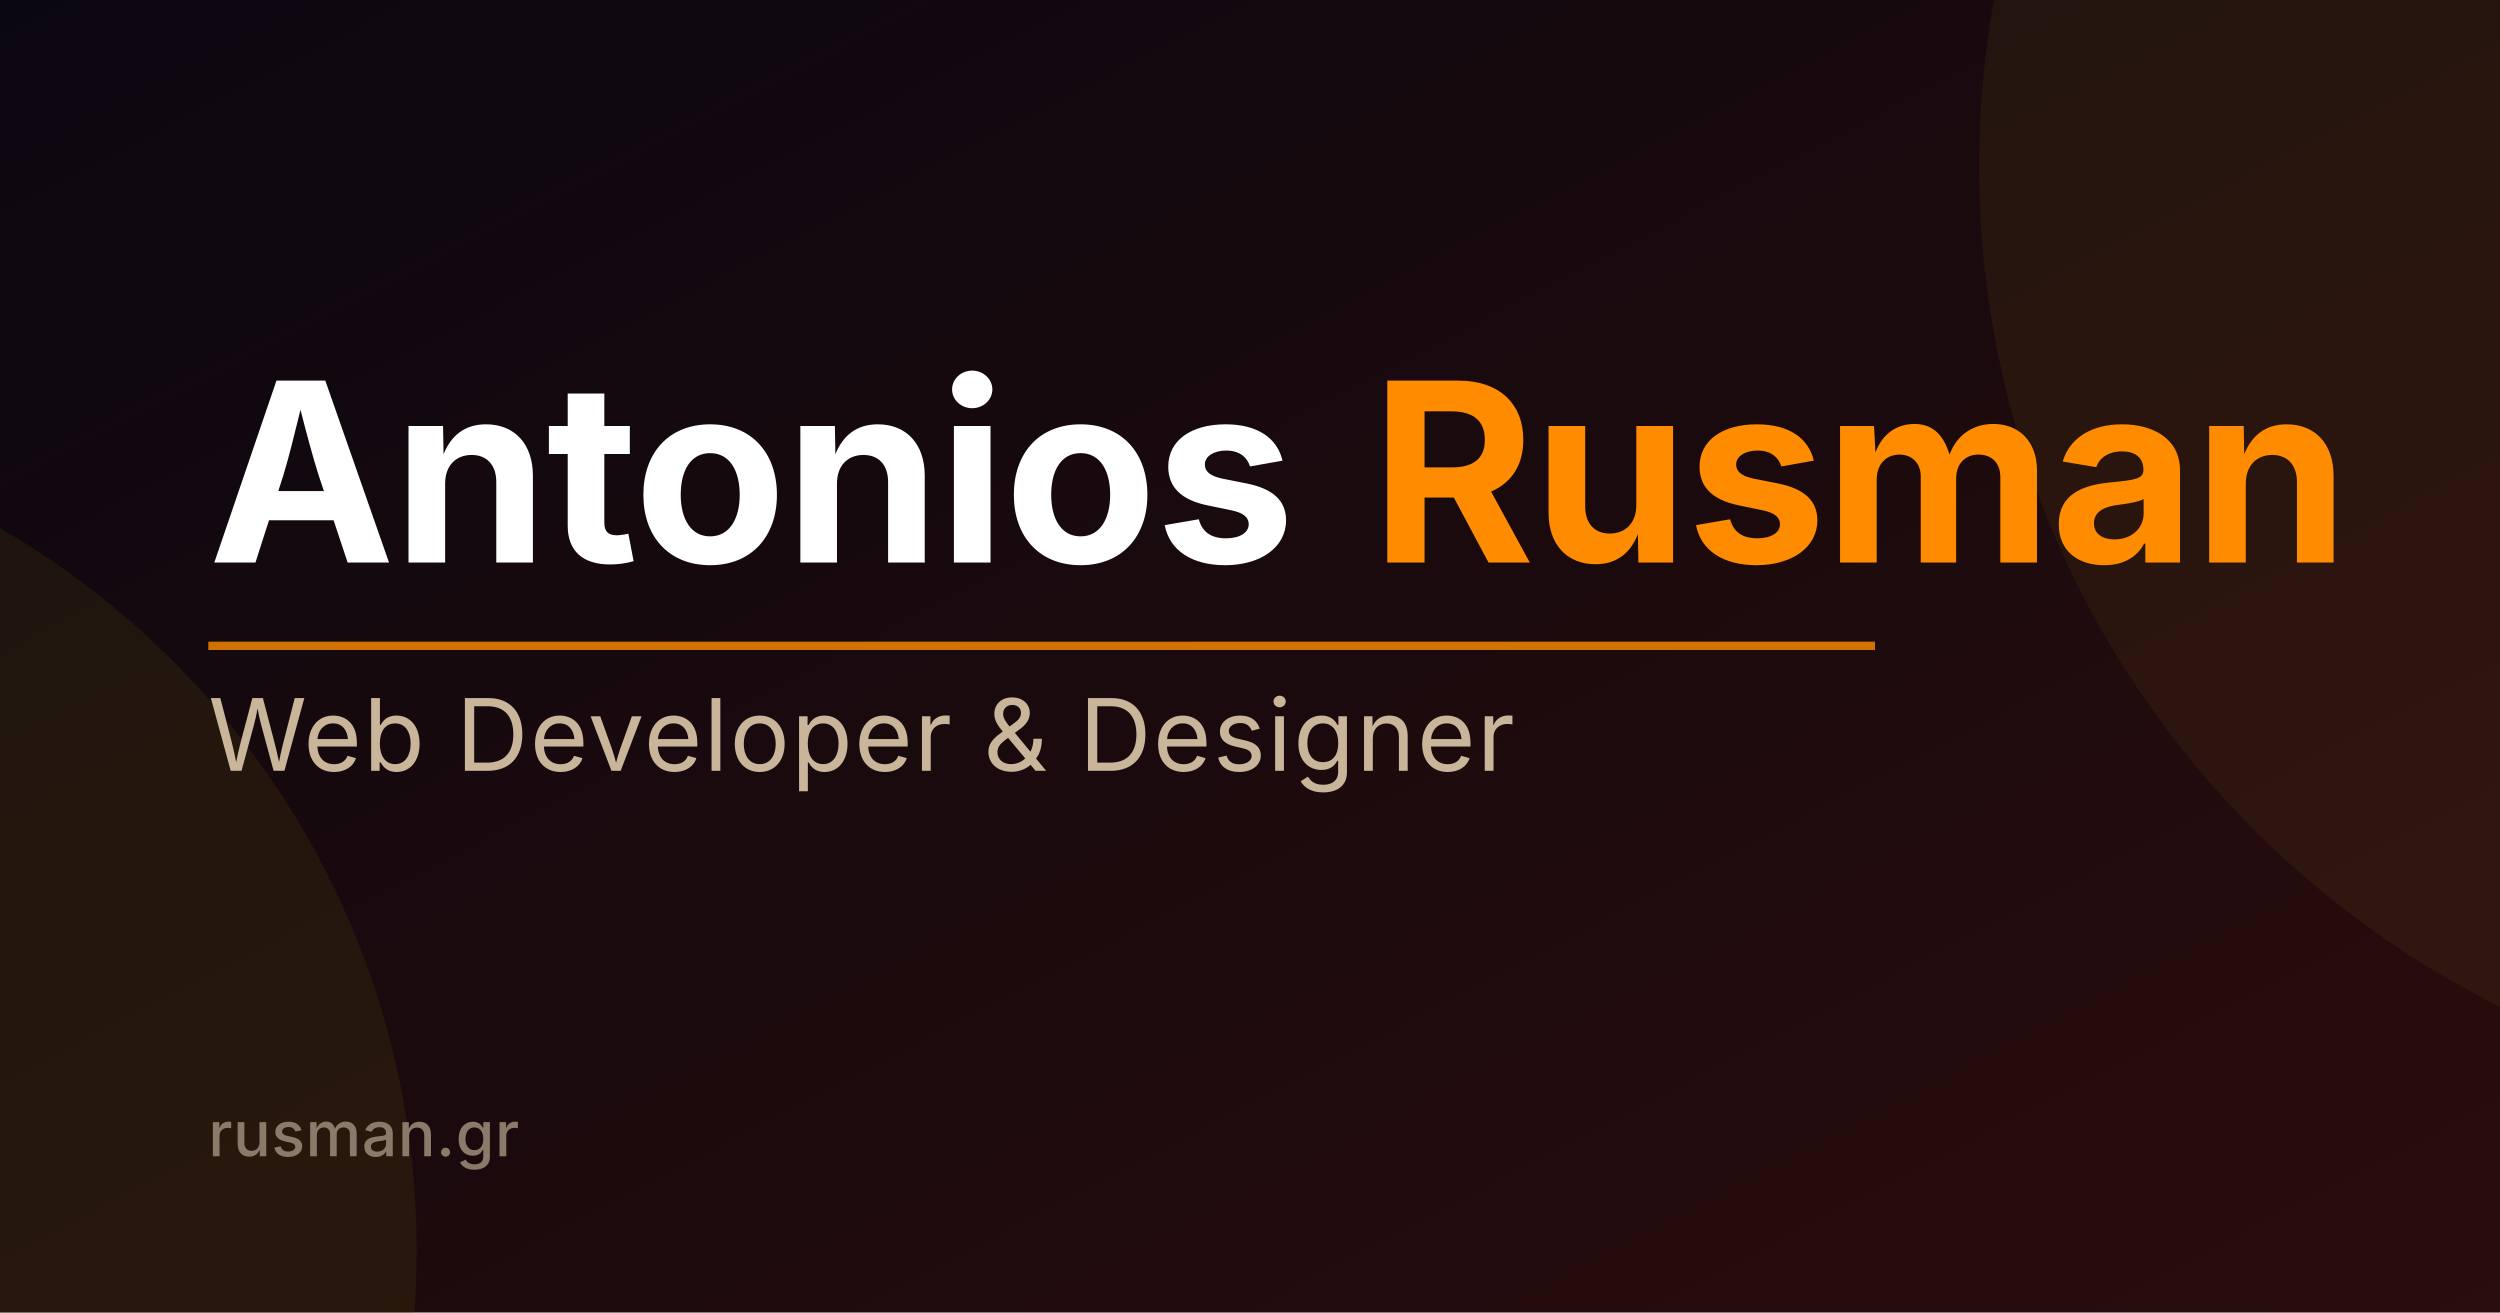
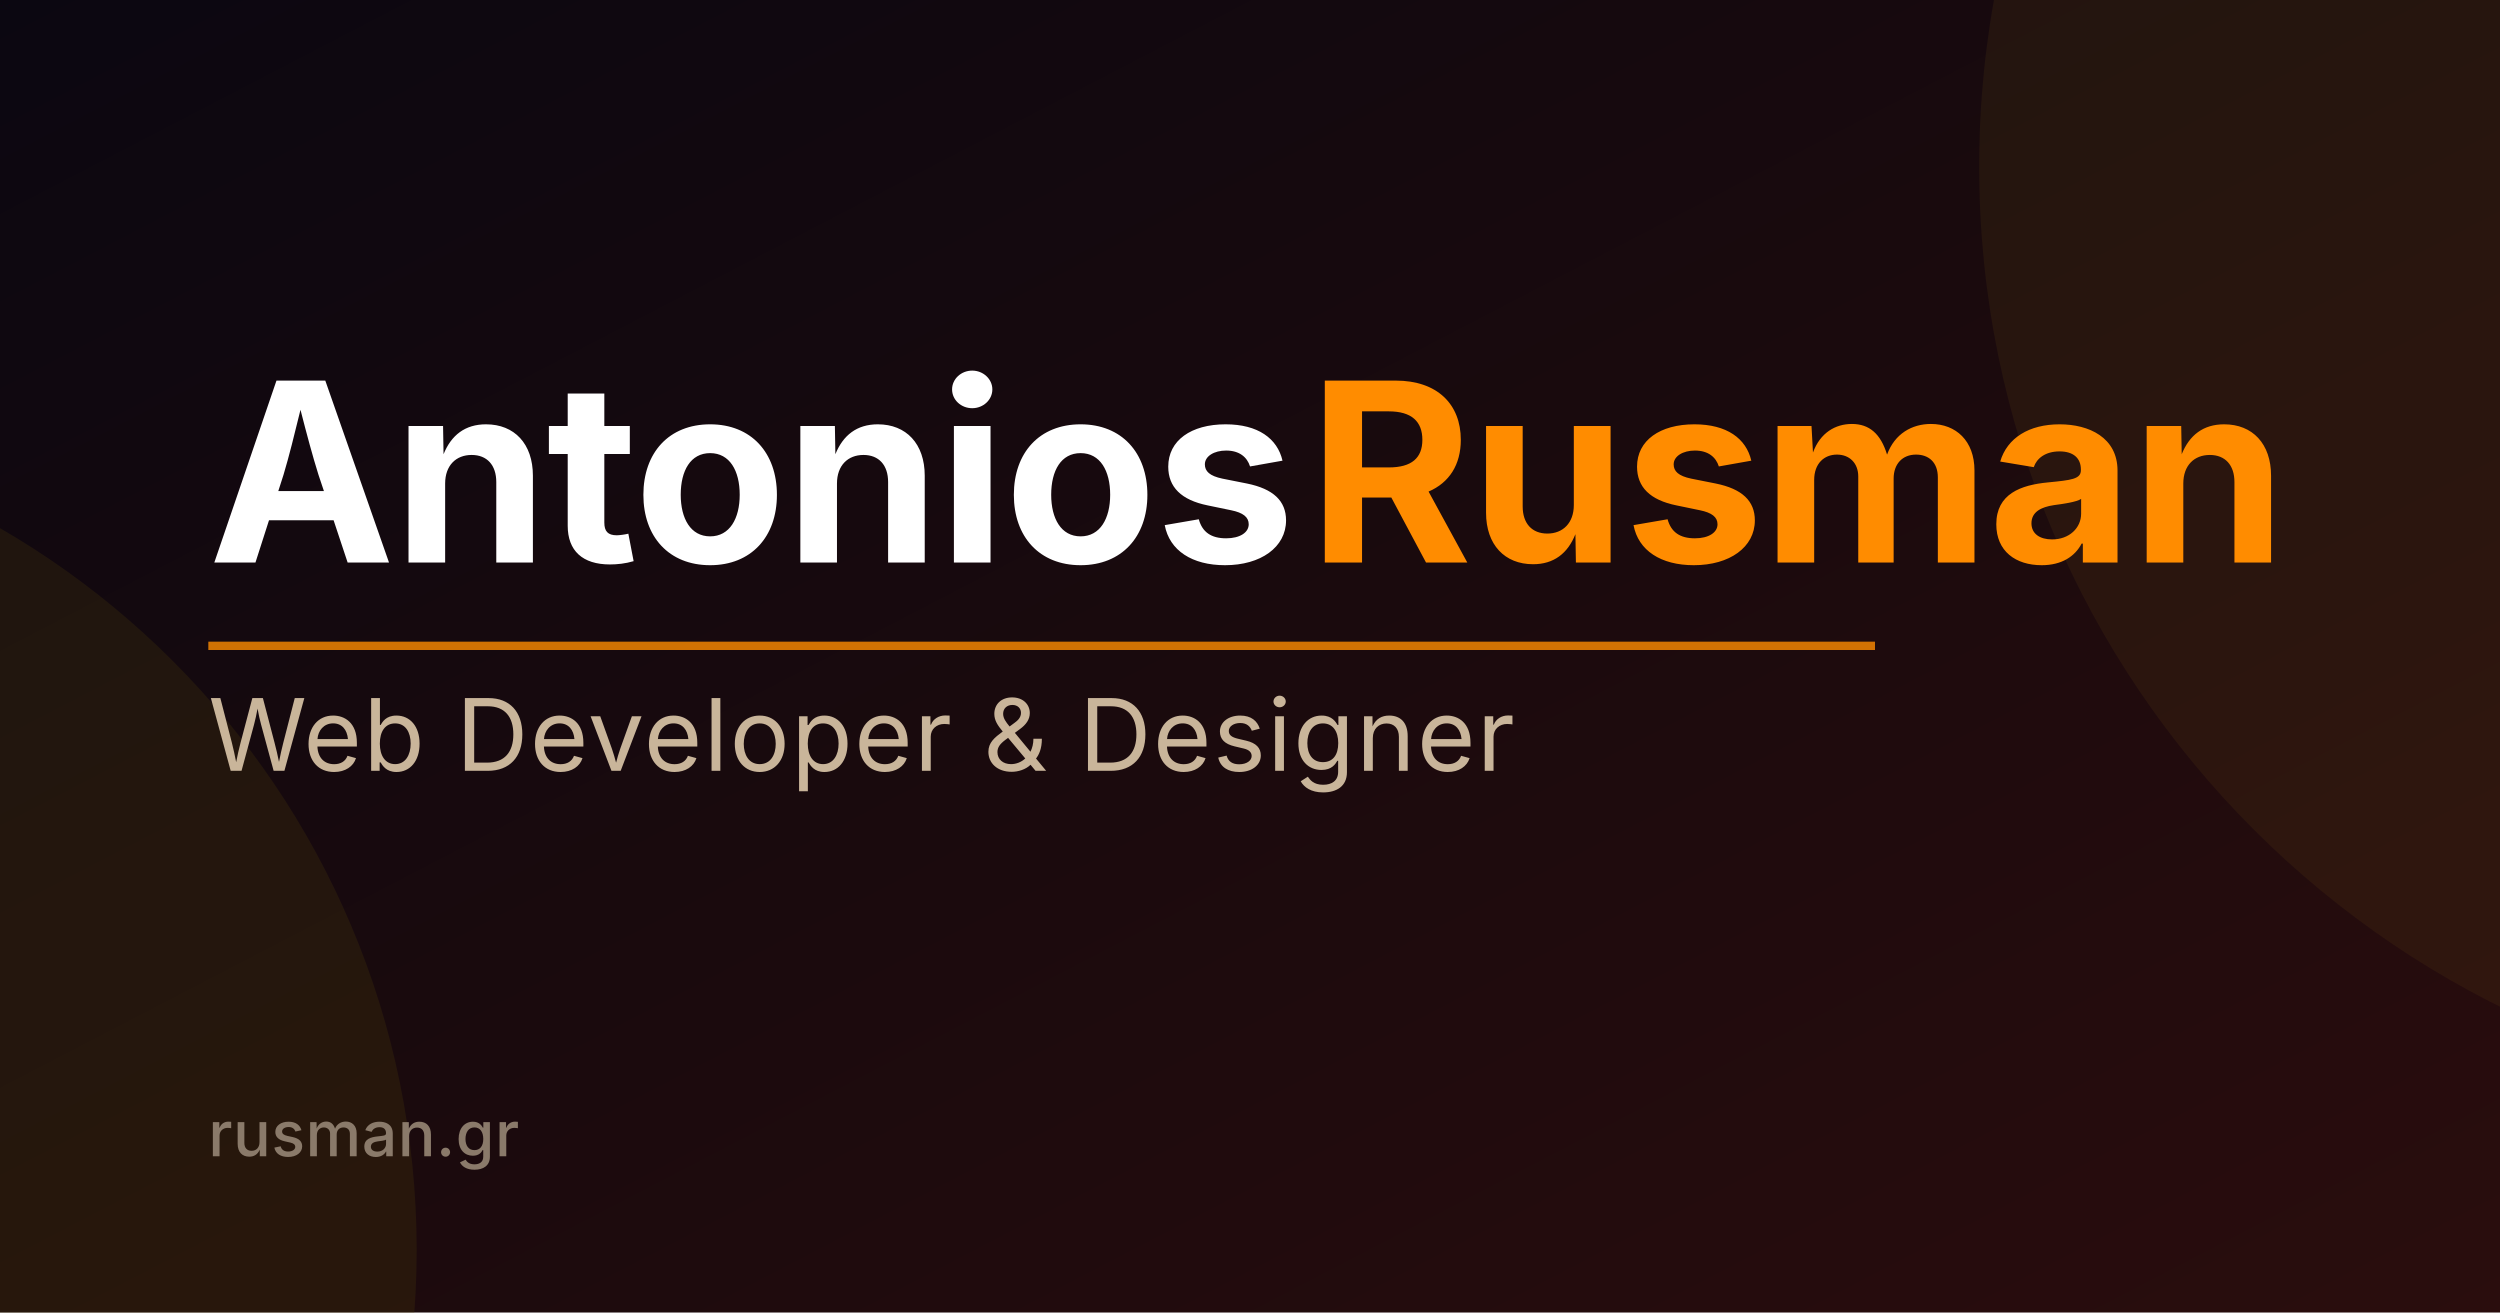
<svg xmlns="http://www.w3.org/2000/svg" viewBox="0 0 1200 630">
  <defs>
    <linearGradient id="bgGradient" x1="0%" y1="0%" x2="100%" y2="100%">
      <stop offset="0%" style="stop-color:#0b0711;stop-opacity:1" />
      <stop offset="50%" style="stop-color:#1a0a0d;stop-opacity:1" />
      <stop offset="100%" style="stop-color:#2a0d0d;stop-opacity:1" />
    </linearGradient>
    <radialGradient id="accentLeft" cx="0%" cy="50%">
      <stop offset="0%" style="stop-color:#8b6914;stop-opacity:0.7" />
      <stop offset="100%" style="stop-color:#5a4a0a;stop-opacity:0.2" />
    </radialGradient>
    <radialGradient id="accentRight" cx="100%" cy="50%">
      <stop offset="0%" style="stop-color:#a87d1a;stop-opacity:0.6" />
      <stop offset="100%" style="stop-color:#6b5012;stop-opacity:0.15" />
    </radialGradient>
  </defs>
  <rect width="1200" height="630" fill="url(#bgGradient)" />
  <circle cx="-200" cy="600" r="400" fill="url(#accentLeft)" />
  <circle cx="1400" cy="80" r="450" fill="url(#accentRight)" />
  <line x1="100" y1="310" x2="900" y2="310" stroke="#ff8c00" stroke-width="4" opacity="0.8" />
  <text x="100" y="270" font-family="Inter, -apple-system, BlinkMacSystemFont, 'Segoe UI', sans-serif" font-size="120" font-weight="700" fill="#ffffff" letter-spacing="-1">
    Antonios
  </text>
-   <text x="658" y="270" font-family="Inter, -apple-system, BlinkMacSystemFont, 'Segoe UI', sans-serif" font-size="120" font-weight="700" fill="#ff8c00" letter-spacing="-1">
+   <text x="628" y="270" font-family="Inter, -apple-system, BlinkMacSystemFont, 'Segoe UI', sans-serif" font-size="120" font-weight="700" fill="#ff8c00" letter-spacing="-1">
    Rusman
  </text>
  <text x="100" y="370" font-family="Inter, -apple-system, BlinkMacSystemFont, 'Segoe UI', sans-serif" font-size="48" font-weight="400" fill="#c9b59a" letter-spacing="0.8">
    Web Developer &amp; Designer
  </text>
  <text x="100" y="555" font-family="Inter, -apple-system, BlinkMacSystemFont, 'Segoe UI', sans-serif" font-size="30" font-weight="500" fill="#8a7a6a" letter-spacing="0.3">
    rusman.gr
  </text>
</svg>
